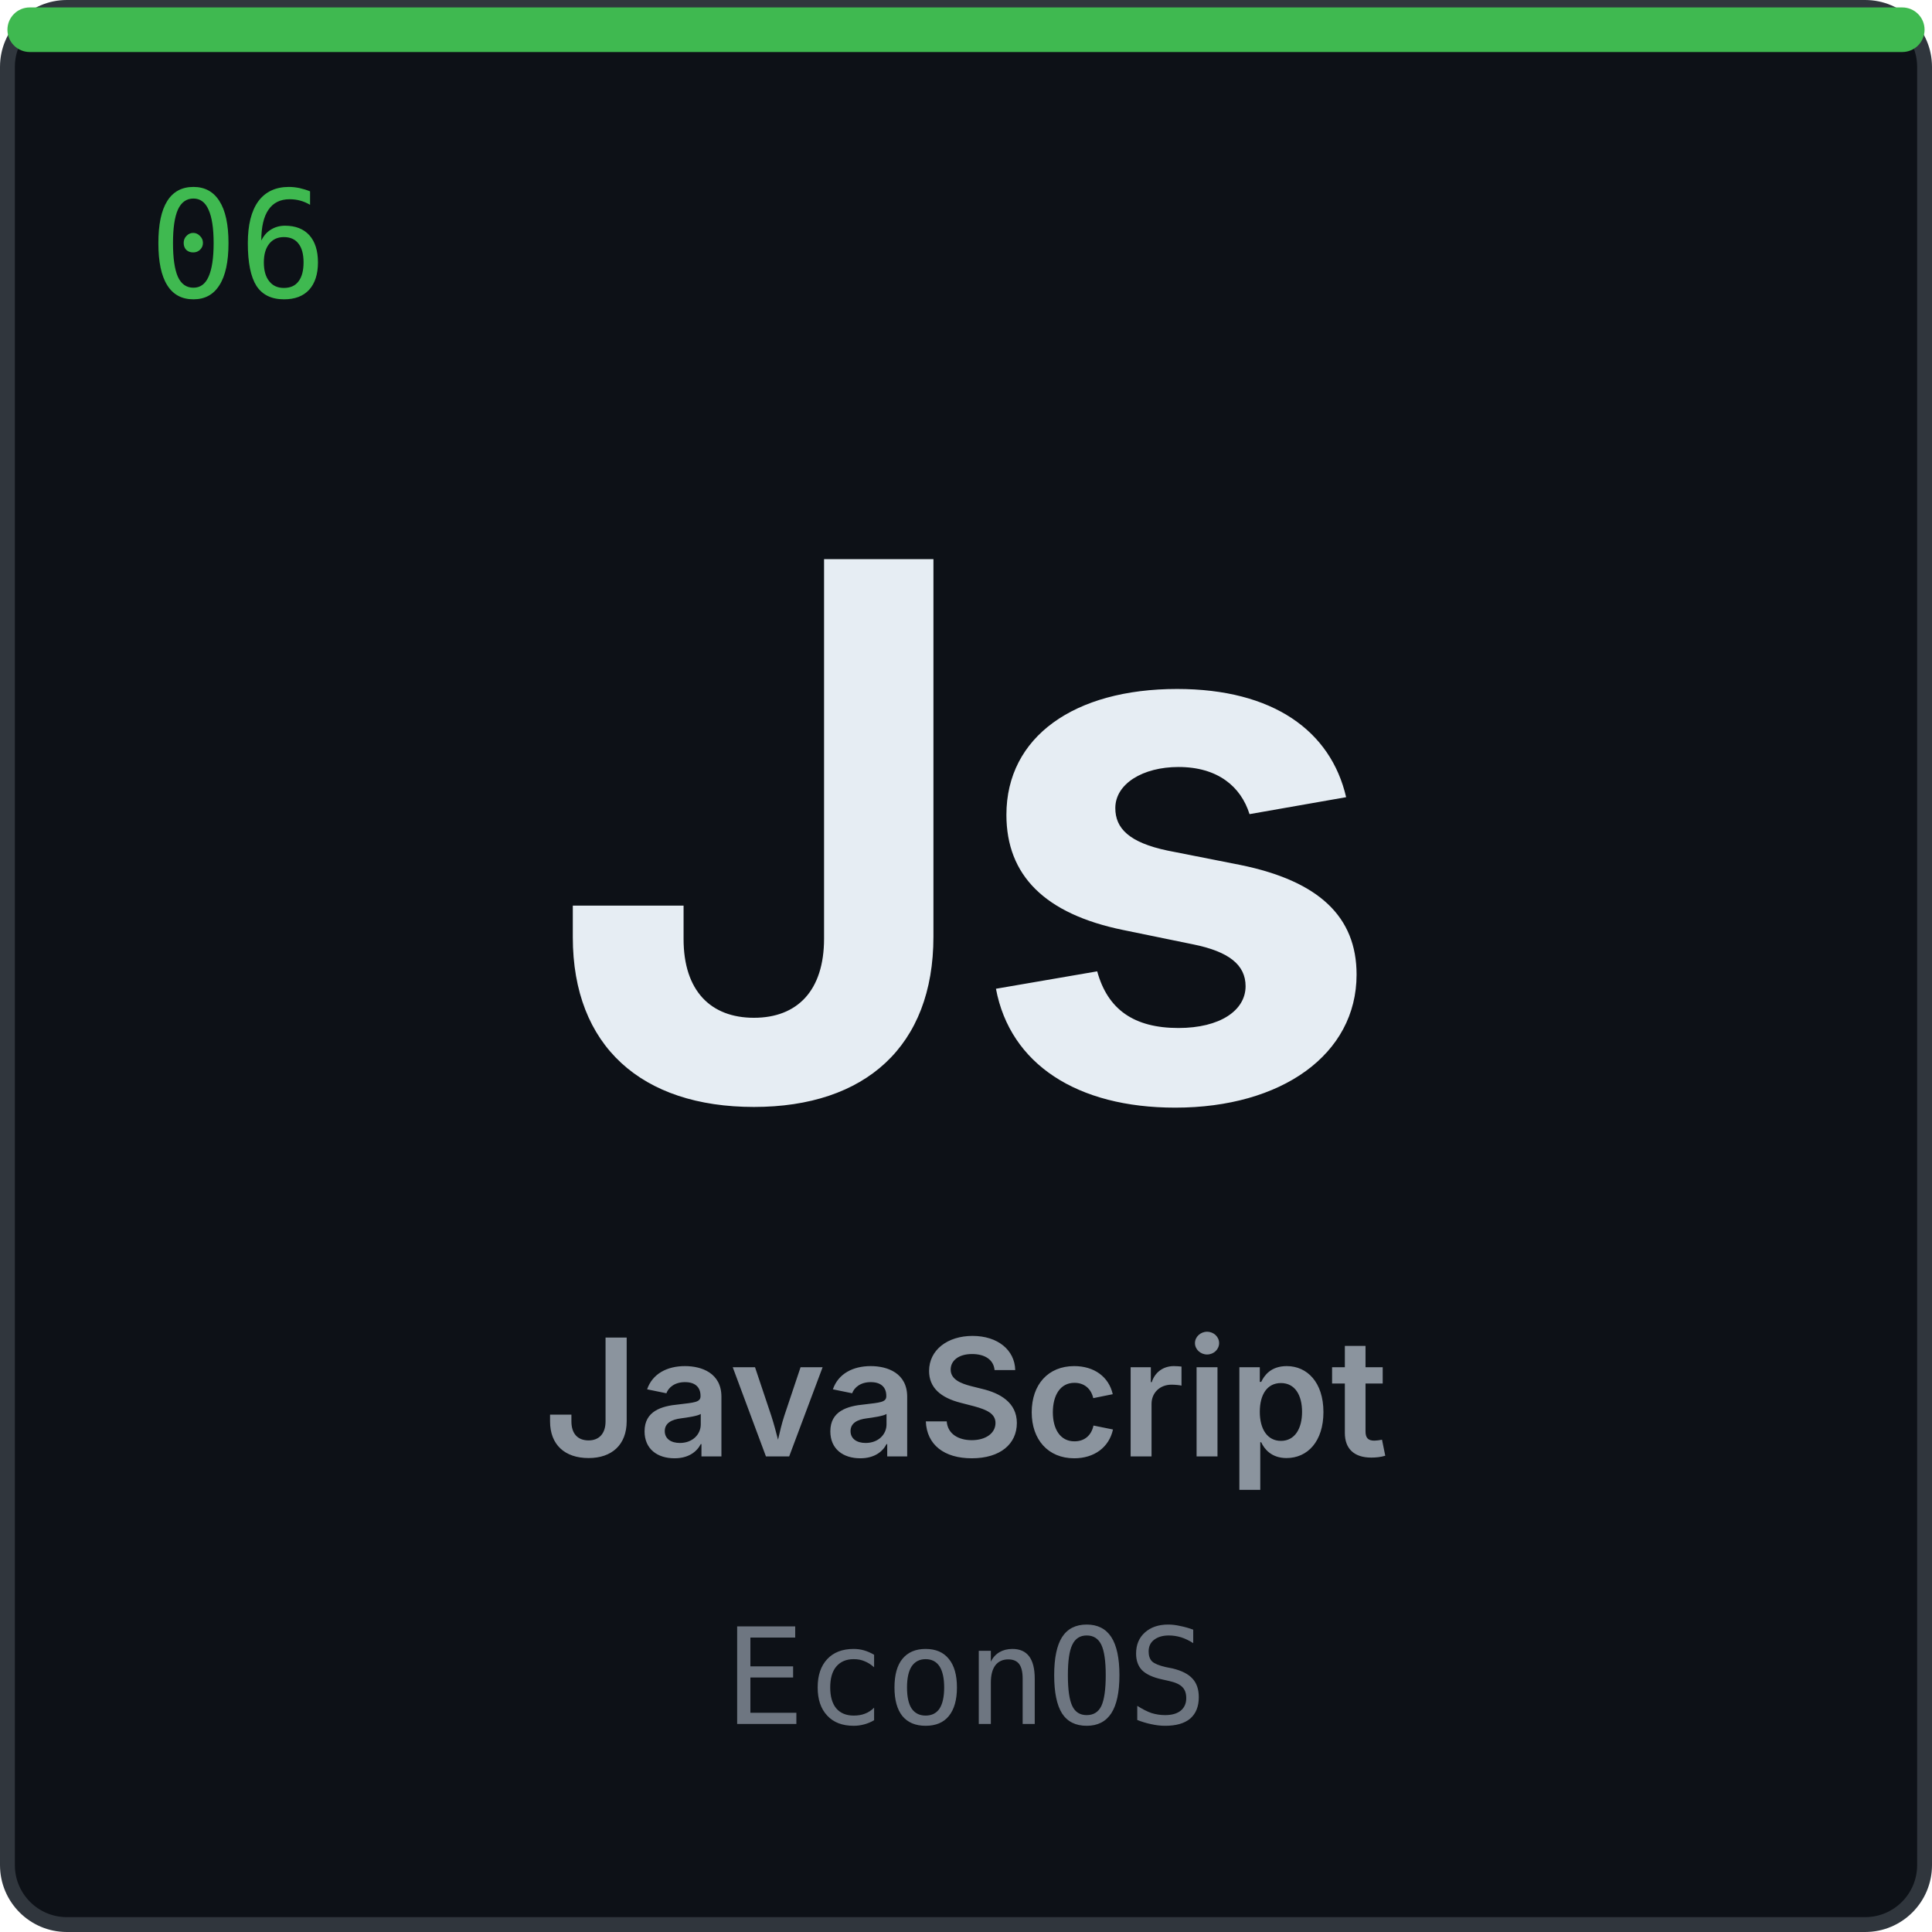
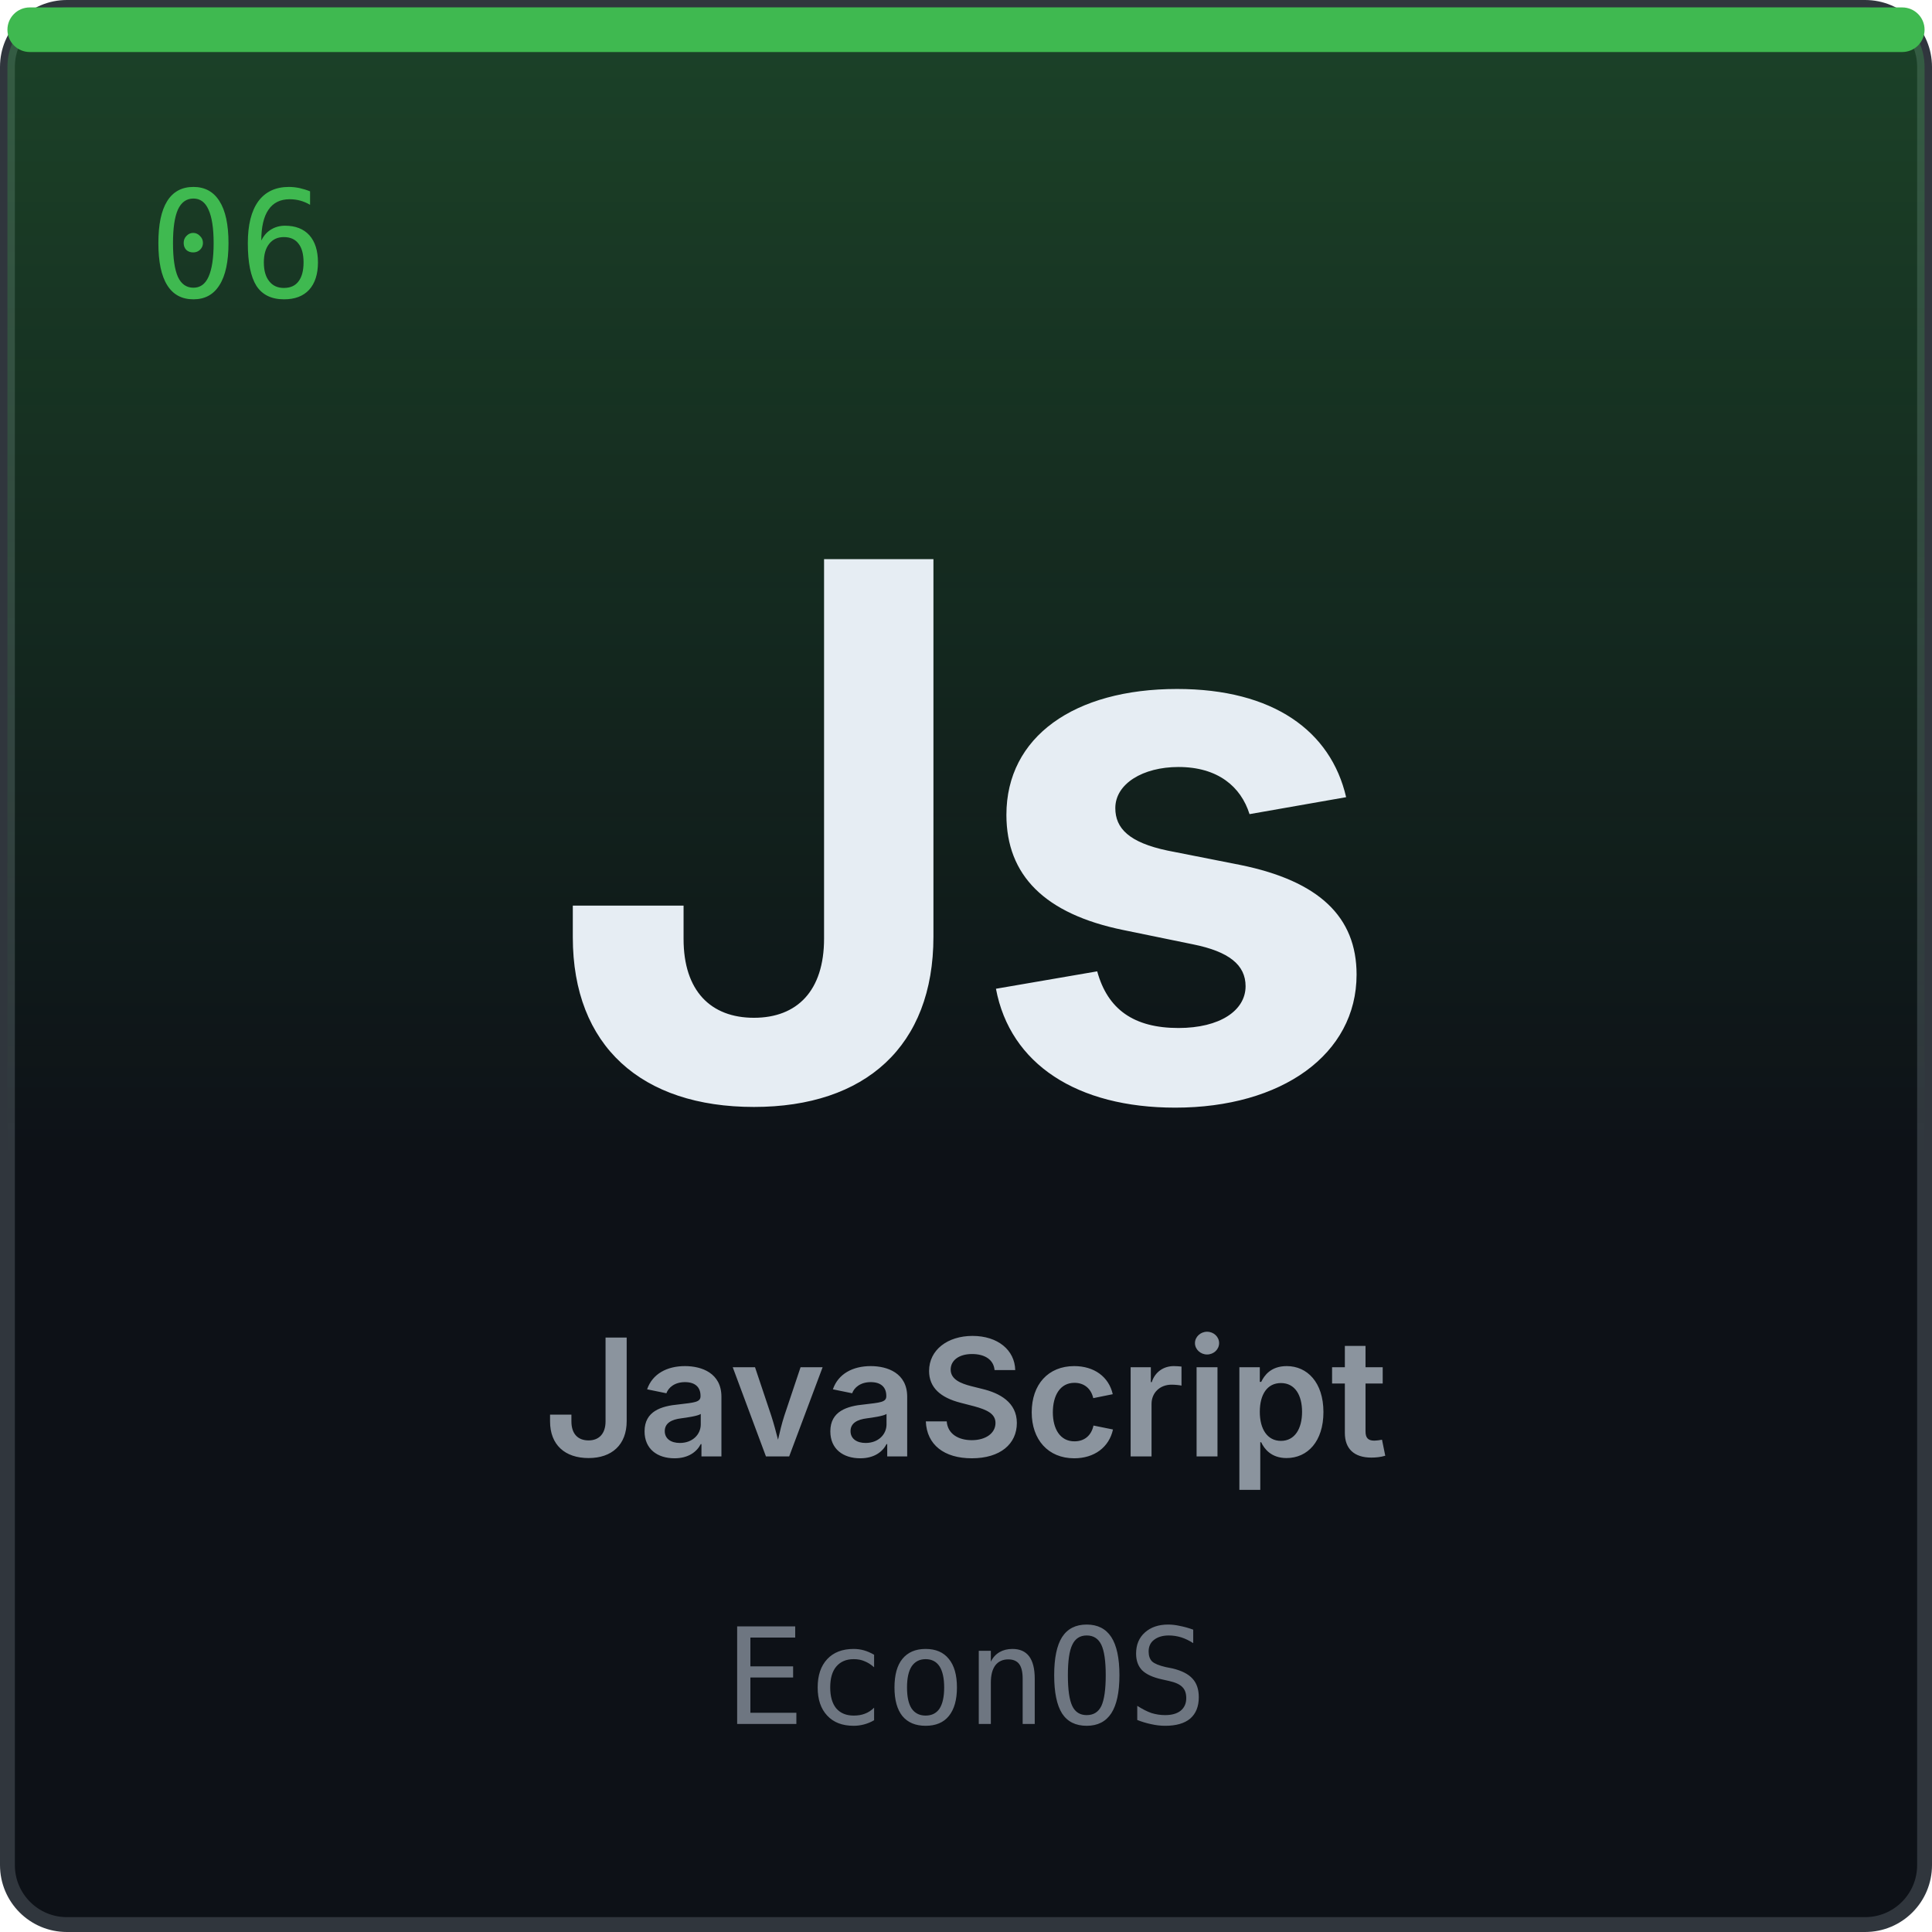
<svg xmlns="http://www.w3.org/2000/svg" width="130" height="130" viewBox="0 0 130 130" role="img" aria-label="06 Js JavaScript EconOS">
+   <defs>
+     <linearGradient id="g6" x1="0" y1="0" x2="0" y2="1">
+       <stop offset="0%" stop-color="#3fb950" stop-opacity="0.3" />
+       <stop offset="60%" stop-color="#3fb950" stop-opacity="0" />
+     </linearGradient>
+   </defs>
  <g opacity="1">
    <set attributeName="opacity" to="0" begin="0s" />
    <animate attributeName="opacity" from="0" to="1" begin="0.40s" dur="0.55s" fill="freeze" />
    <rect x="0.5" y="0.5" width="129" height="129" rx="4" fill="#0d1117" stroke="#30363d" stroke-width="1" />
+     <rect x="0.5" y="0.5" width="129" height="129" rx="4" fill="url(#g6)" />
    <rect x="0.5" y="0.5" width="129" height="3" rx="1.5" fill="#3fb950">
      <animate attributeName="opacity" values="1;0.45;1" dur="4s" begin="-1.26s" repeatCount="indefinite" />
    </rect>
    <text x="10" y="20" font-family="ui-monospace, SFMono-Regular, Menlo, monospace" font-size="10" font-weight="500" fill="#3fb950">06</text>
    <text x="65" y="74" font-family="-apple-system, BlinkMacSystemFont, Inter, system-ui, sans-serif" font-size="50" font-weight="700" fill="#e6edf3" text-anchor="middle" letter-spacing="-1">Js</text>
    <text x="65" y="98" font-family="-apple-system, BlinkMacSystemFont, Inter, system-ui, sans-serif" font-size="11" font-weight="600" fill="#8b949e" text-anchor="middle">JavaScript</text>
    <text x="65" y="116" font-family="ui-monospace, SFMono-Regular, Menlo, monospace" font-size="9" fill="#6e7681" text-anchor="middle">EconOS</text>
  </g>
</svg>
